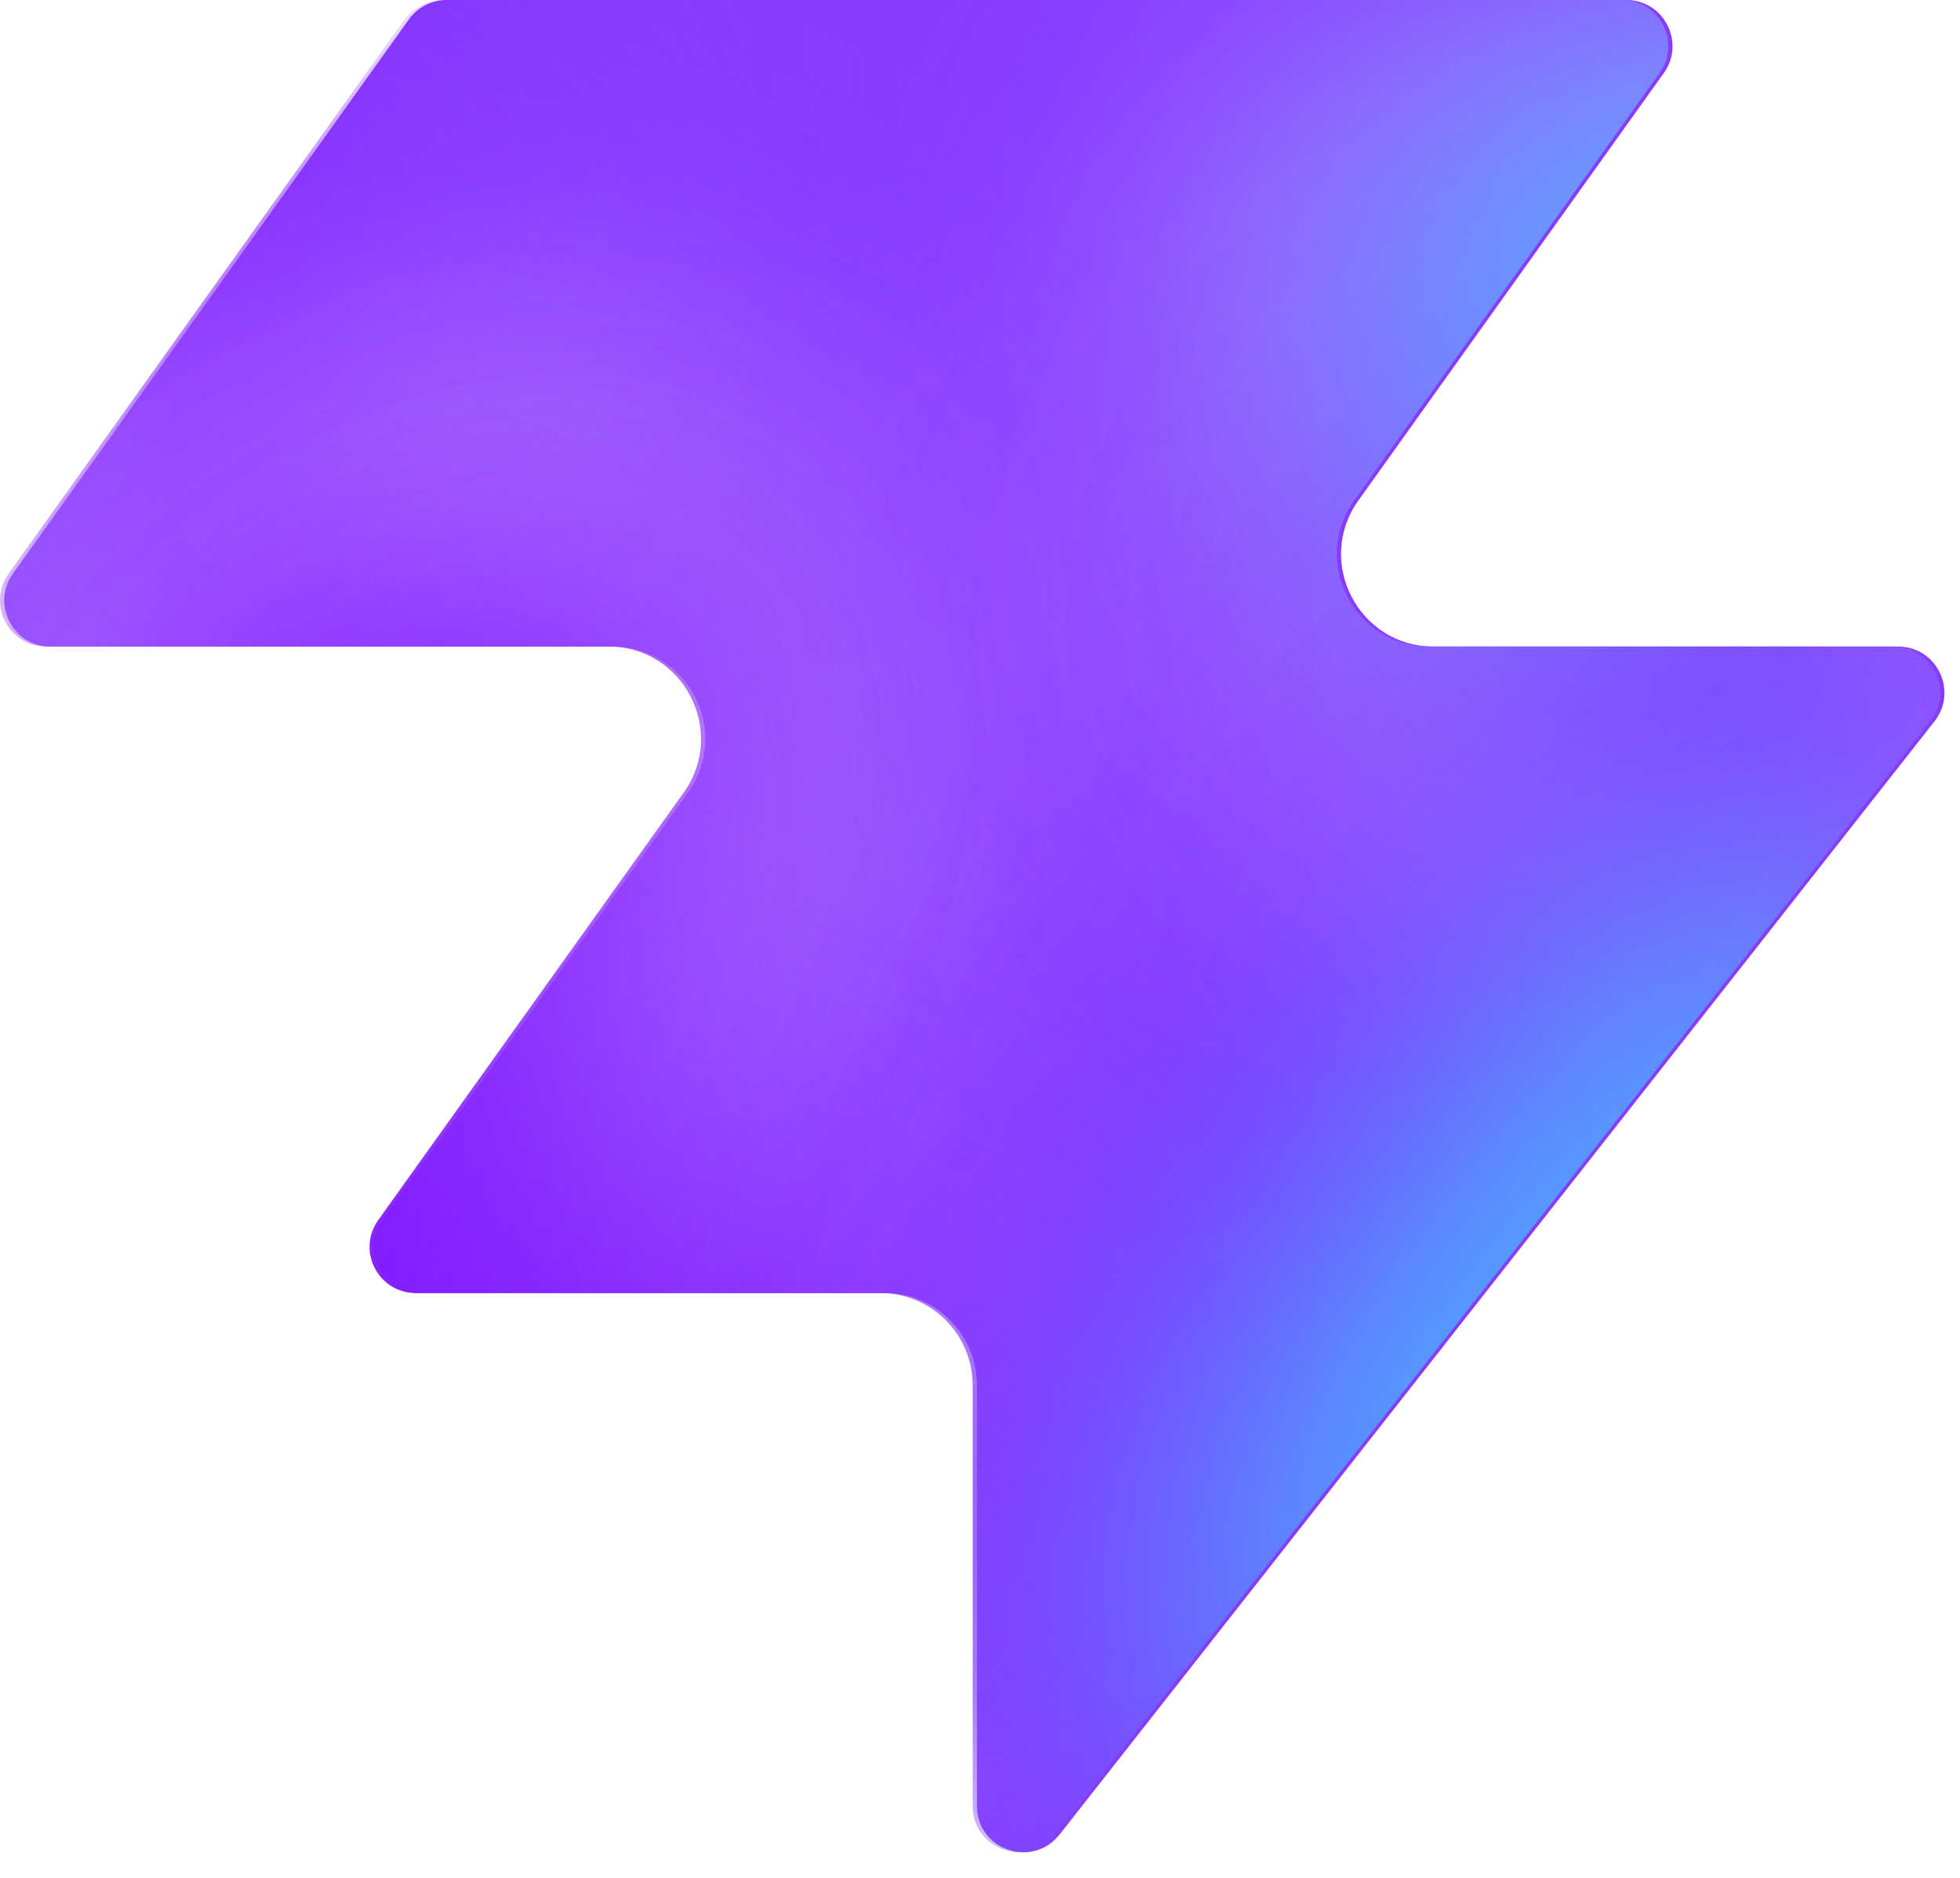
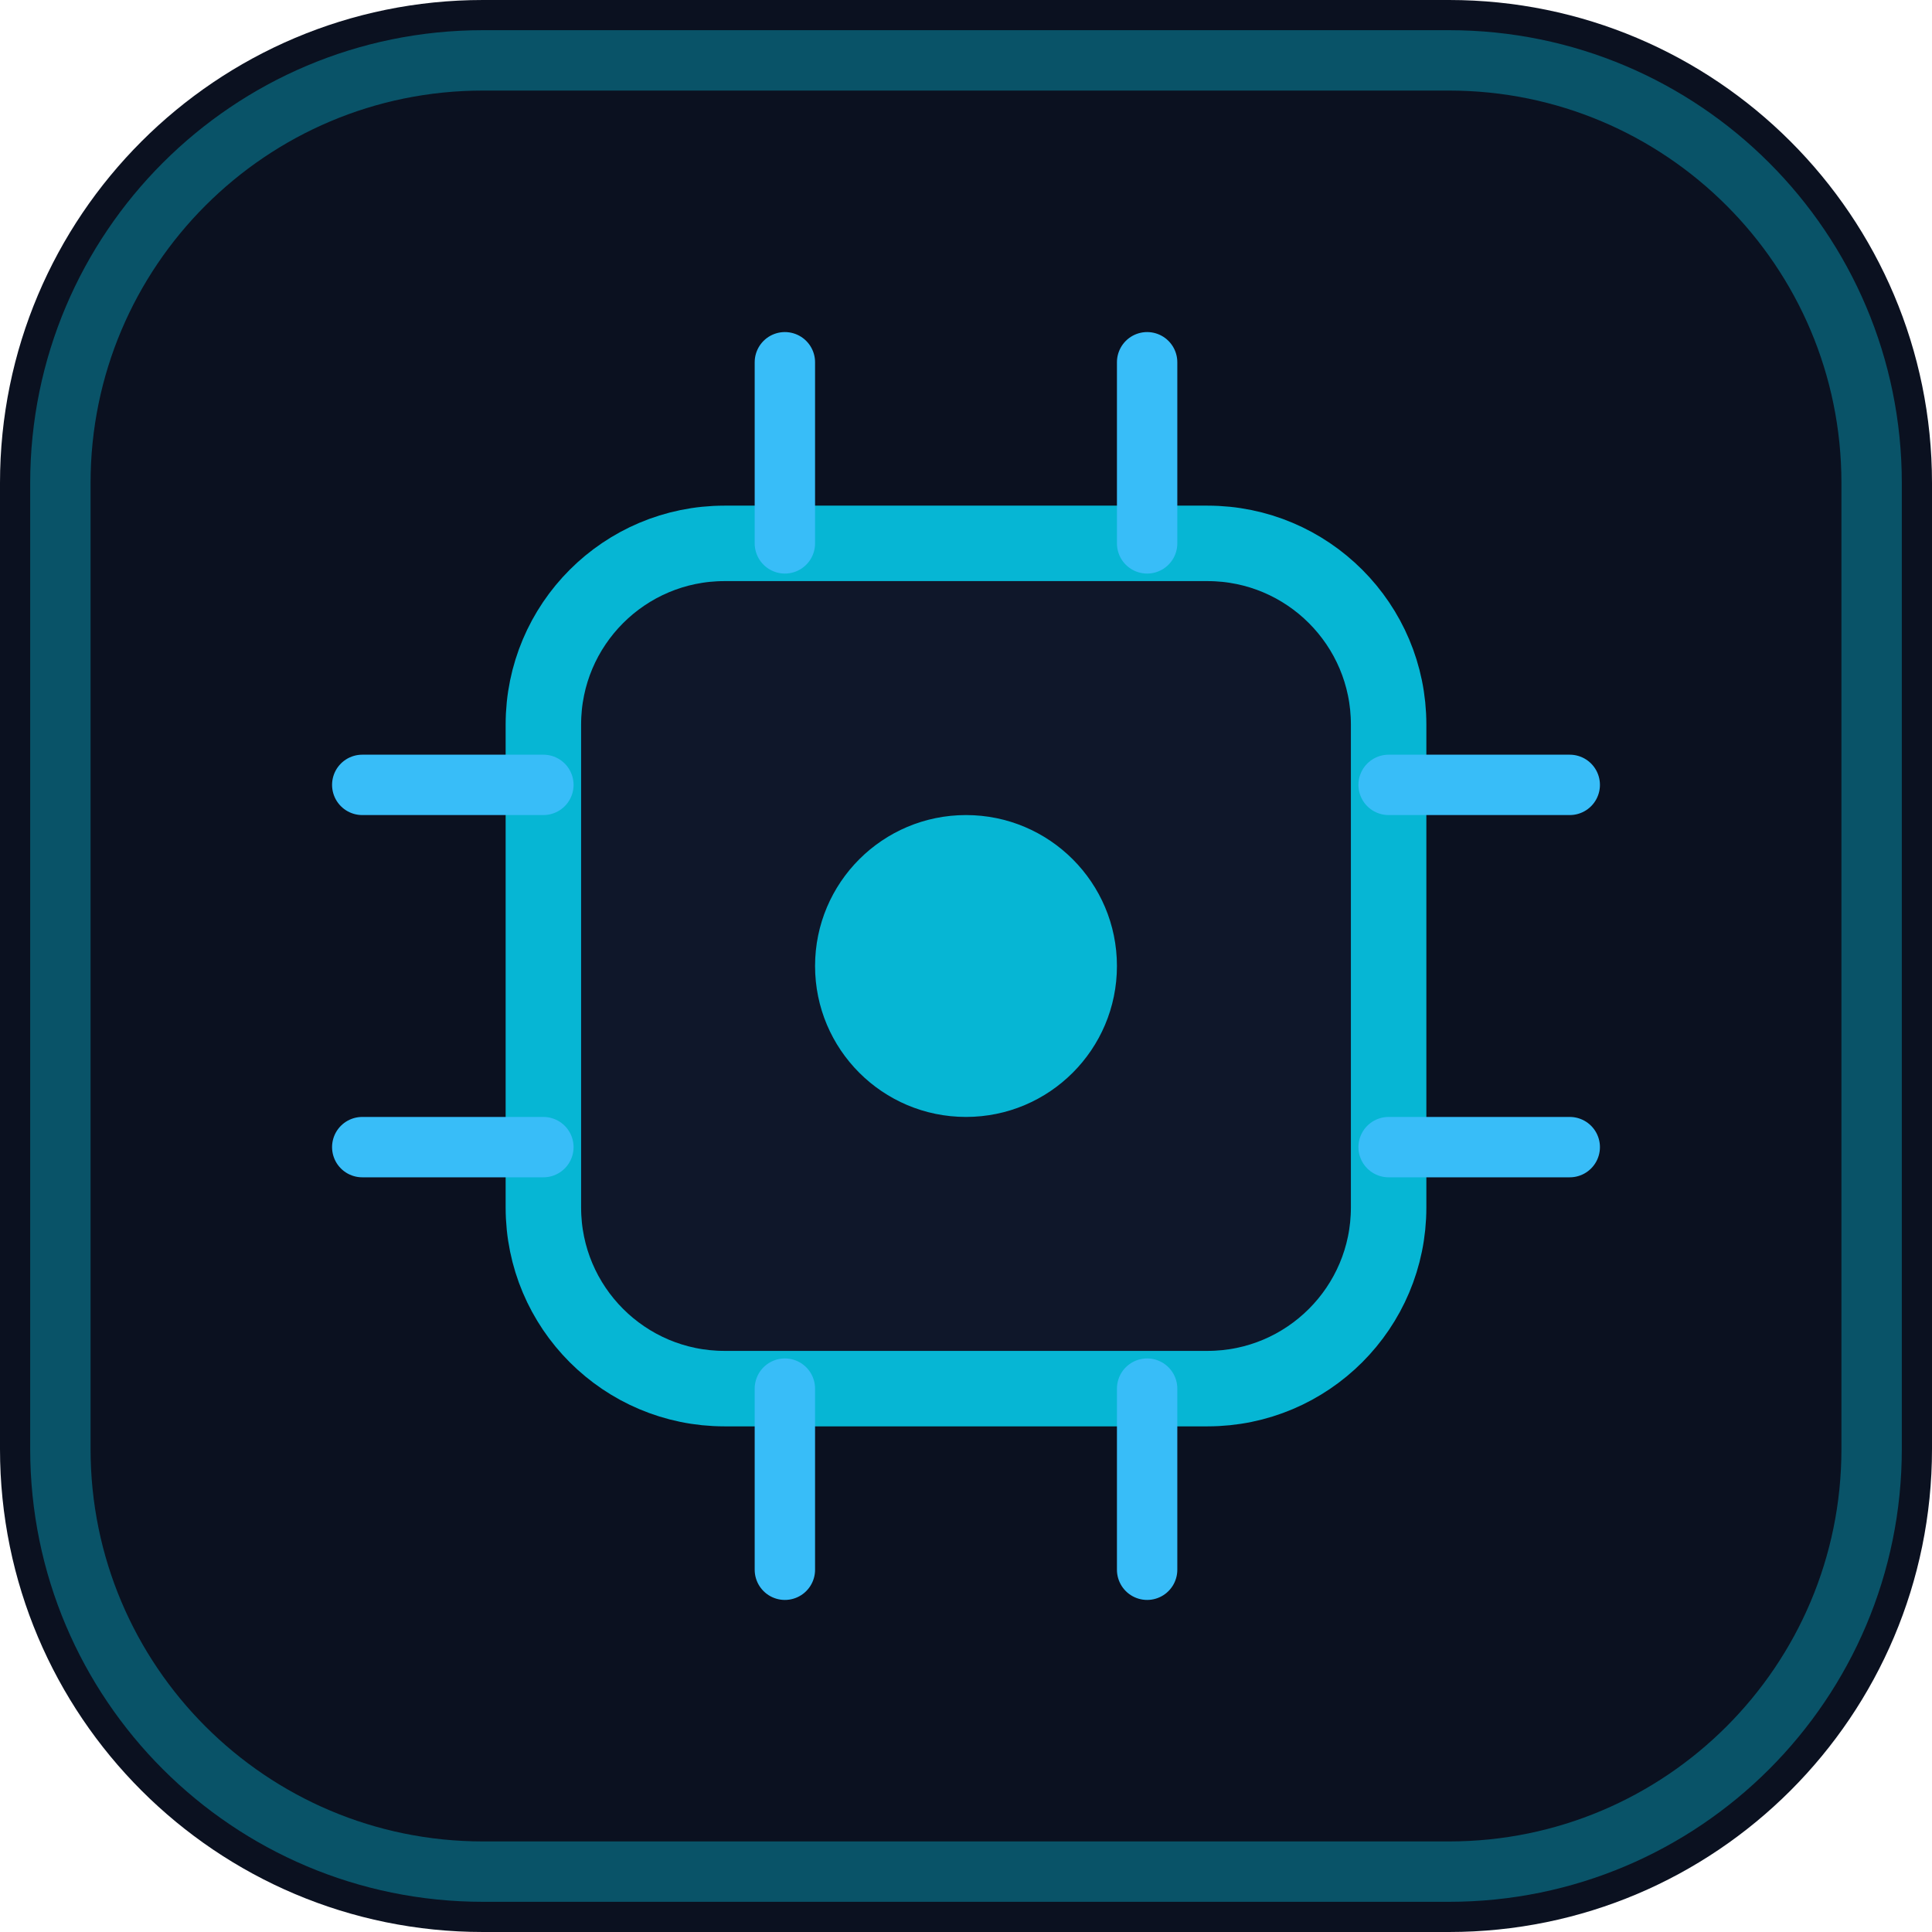
- <svg xmlns="http://www.w3.org/2000/svg" width="48" height="46" fill="none" viewBox="0 0 48 46">
-   <path fill="#863bff" d="M25.946 44.938c-.664.845-2.021.375-2.021-.698V33.937a2.26 2.26 0 0 0-2.262-2.262H10.287c-.92 0-1.456-1.04-.92-1.788l7.48-10.471c1.07-1.497 0-3.578-1.842-3.578H1.237c-.92 0-1.456-1.04-.92-1.788L10.013.474c.214-.297.556-.474.92-.474h28.894c.92 0 1.456 1.04.92 1.788l-7.48 10.471c-1.07 1.498 0 3.579 1.842 3.579h11.377c.943 0 1.473 1.088.89 1.83L25.947 44.94z" style="fill:#863bff;fill:color(display-p3 .525 .23 1);fill-opacity:1" />
-   <mask id="a" width="48" height="46" x="0" y="0" maskUnits="userSpaceOnUse" style="mask-type:alpha">
-     <path fill="#000" d="M25.842 44.938c-.664.844-2.021.375-2.021-.698V33.937a2.26 2.26 0 0 0-2.262-2.262H10.183c-.92 0-1.456-1.04-.92-1.788l7.48-10.471c1.07-1.498 0-3.579-1.842-3.579H1.133c-.92 0-1.456-1.04-.92-1.787L9.91.473c.214-.297.556-.474.92-.474h28.894c.92 0 1.456 1.04.92 1.788l-7.48 10.471c-1.07 1.498 0 3.578 1.842 3.578h11.377c.943 0 1.473 1.088.89 1.832L25.843 44.94z" style="fill:#000;fill-opacity:1" />
-   </mask>
-   <g mask="url(#a)">
-     <g filter="url(#b)">
-       <ellipse cx="5.508" cy="14.704" fill="#ede6ff" rx="5.508" ry="14.704" style="fill:#ede6ff;fill:color(display-p3 .927 .903 1);fill-opacity:1" transform="matrix(.00324 1 1 -.00324 -4.47 31.516)" />
-     </g>
-     <g filter="url(#c)">
-       <ellipse cx="10.399" cy="29.851" fill="#ede6ff" rx="10.399" ry="29.851" style="fill:#ede6ff;fill:color(display-p3 .927 .903 1);fill-opacity:1" transform="matrix(.00324 1 1 -.00324 -39.328 7.883)" />
-     </g>
-     <g filter="url(#d)">
-       <ellipse cx="5.508" cy="30.487" fill="#7e14ff" rx="5.508" ry="30.487" style="fill:#7e14ff;fill:color(display-p3 .492 .077 1);fill-opacity:1" transform="rotate(89.814 -25.913 -14.639)scale(1 -1)" />
-     </g>
-     <g filter="url(#e)">
-       <ellipse cx="5.508" cy="30.599" fill="#7e14ff" rx="5.508" ry="30.599" style="fill:#7e14ff;fill:color(display-p3 .492 .077 1);fill-opacity:1" transform="rotate(89.814 -32.644 -3.334)scale(1 -1)" />
-     </g>
-     <g filter="url(#f)">
-       <ellipse cx="5.508" cy="30.599" fill="#7e14ff" rx="5.508" ry="30.599" style="fill:#7e14ff;fill:color(display-p3 .492 .077 1);fill-opacity:1" transform="matrix(.00324 1 1 -.00324 -34.34 30.47)" />
-     </g>
-     <g filter="url(#g)">
-       <ellipse cx="14.072" cy="22.078" fill="#ede6ff" rx="14.072" ry="22.078" style="fill:#ede6ff;fill:color(display-p3 .927 .903 1);fill-opacity:1" transform="rotate(93.35 24.506 48.493)scale(-1 1)" />
-     </g>
-     <g filter="url(#h)">
-       <ellipse cx="3.47" cy="21.501" fill="#7e14ff" rx="3.47" ry="21.501" style="fill:#7e14ff;fill:color(display-p3 .492 .077 1);fill-opacity:1" transform="rotate(89.009 28.708 47.59)scale(-1 1)" />
-     </g>
-     <g filter="url(#i)">
-       <ellipse cx="3.47" cy="21.501" fill="#7e14ff" rx="3.47" ry="21.501" style="fill:#7e14ff;fill:color(display-p3 .492 .077 1);fill-opacity:1" transform="rotate(89.009 28.708 47.59)scale(-1 1)" />
-     </g>
-     <g filter="url(#j)">
-       <ellipse cx=".387" cy="8.972" fill="#7e14ff" rx="4.407" ry="29.108" style="fill:#7e14ff;fill:color(display-p3 .492 .077 1);fill-opacity:1" transform="rotate(39.51 .387 8.972)" />
-     </g>
-     <g filter="url(#k)">
-       <ellipse cx="47.523" cy="-6.092" fill="#7e14ff" rx="4.407" ry="29.108" style="fill:#7e14ff;fill:color(display-p3 .492 .077 1);fill-opacity:1" transform="rotate(37.892 47.523 -6.092)" />
-     </g>
-     <g filter="url(#l)">
-       <ellipse cx="41.412" cy="6.333" fill="#47bfff" rx="5.971" ry="9.665" style="fill:#47bfff;fill:color(display-p3 .28 .748 1);fill-opacity:1" transform="rotate(37.892 41.412 6.333)" />
-     </g>
-     <g filter="url(#m)">
-       <ellipse cx="-1.879" cy="38.332" fill="#7e14ff" rx="4.407" ry="29.108" style="fill:#7e14ff;fill:color(display-p3 .492 .077 1);fill-opacity:1" transform="rotate(37.892 -1.88 38.332)" />
-     </g>
-     <g filter="url(#n)">
-       <ellipse cx="-1.879" cy="38.332" fill="#7e14ff" rx="4.407" ry="29.108" style="fill:#7e14ff;fill:color(display-p3 .492 .077 1);fill-opacity:1" transform="rotate(37.892 -1.88 38.332)" />
-     </g>
-     <g filter="url(#o)">
-       <ellipse cx="35.651" cy="29.907" fill="#7e14ff" rx="4.407" ry="29.108" style="fill:#7e14ff;fill:color(display-p3 .492 .077 1);fill-opacity:1" transform="rotate(37.892 35.651 29.907)" />
-     </g>
-     <g filter="url(#p)">
-       <ellipse cx="38.418" cy="32.4" fill="#47bfff" rx="5.971" ry="15.297" style="fill:#47bfff;fill:color(display-p3 .28 .748 1);fill-opacity:1" transform="rotate(37.892 38.418 32.4)" />
-     </g>
-   </g>
-   <defs>
-     <filter id="b" width="60.045" height="41.654" x="-19.77" y="16.149" color-interpolation-filters="sRGB" filterUnits="userSpaceOnUse">
-       <feFlood flood-opacity="0" result="BackgroundImageFix" />
-       <feBlend in="SourceGraphic" in2="BackgroundImageFix" result="shape" />
-       <feGaussianBlur result="effect1_foregroundBlur_2002_17158" stdDeviation="7.659" />
-     </filter>
-     <filter id="c" width="90.34" height="51.437" x="-54.613" y="-7.533" color-interpolation-filters="sRGB" filterUnits="userSpaceOnUse">
-       <feFlood flood-opacity="0" result="BackgroundImageFix" />
-       <feBlend in="SourceGraphic" in2="BackgroundImageFix" result="shape" />
-       <feGaussianBlur result="effect1_foregroundBlur_2002_17158" stdDeviation="7.659" />
-     </filter>
-     <filter id="d" width="79.355" height="29.4" x="-49.64" y="2.03" color-interpolation-filters="sRGB" filterUnits="userSpaceOnUse">
-       <feFlood flood-opacity="0" result="BackgroundImageFix" />
-       <feBlend in="SourceGraphic" in2="BackgroundImageFix" result="shape" />
-       <feGaussianBlur result="effect1_foregroundBlur_2002_17158" stdDeviation="4.596" />
-     </filter>
-     <filter id="e" width="79.579" height="29.4" x="-45.045" y="20.029" color-interpolation-filters="sRGB" filterUnits="userSpaceOnUse">
-       <feFlood flood-opacity="0" result="BackgroundImageFix" />
-       <feBlend in="SourceGraphic" in2="BackgroundImageFix" result="shape" />
-       <feGaussianBlur result="effect1_foregroundBlur_2002_17158" stdDeviation="4.596" />
-     </filter>
-     <filter id="f" width="79.579" height="29.4" x="-43.513" y="21.178" color-interpolation-filters="sRGB" filterUnits="userSpaceOnUse">
-       <feFlood flood-opacity="0" result="BackgroundImageFix" />
-       <feBlend in="SourceGraphic" in2="BackgroundImageFix" result="shape" />
-       <feGaussianBlur result="effect1_foregroundBlur_2002_17158" stdDeviation="4.596" />
-     </filter>
-     <filter id="g" width="74.749" height="58.852" x="15.756" y="-17.901" color-interpolation-filters="sRGB" filterUnits="userSpaceOnUse">
-       <feFlood flood-opacity="0" result="BackgroundImageFix" />
-       <feBlend in="SourceGraphic" in2="BackgroundImageFix" result="shape" />
-       <feGaussianBlur result="effect1_foregroundBlur_2002_17158" stdDeviation="7.659" />
-     </filter>
-     <filter id="h" width="61.377" height="25.362" x="23.548" y="2.284" color-interpolation-filters="sRGB" filterUnits="userSpaceOnUse">
-       <feFlood flood-opacity="0" result="BackgroundImageFix" />
-       <feBlend in="SourceGraphic" in2="BackgroundImageFix" result="shape" />
-       <feGaussianBlur result="effect1_foregroundBlur_2002_17158" stdDeviation="4.596" />
-     </filter>
-     <filter id="i" width="61.377" height="25.362" x="23.548" y="2.284" color-interpolation-filters="sRGB" filterUnits="userSpaceOnUse">
-       <feFlood flood-opacity="0" result="BackgroundImageFix" />
-       <feBlend in="SourceGraphic" in2="BackgroundImageFix" result="shape" />
-       <feGaussianBlur result="effect1_foregroundBlur_2002_17158" stdDeviation="4.596" />
-     </filter>
-     <filter id="j" width="56.045" height="63.649" x="-27.636" y="-22.853" color-interpolation-filters="sRGB" filterUnits="userSpaceOnUse">
-       <feFlood flood-opacity="0" result="BackgroundImageFix" />
-       <feBlend in="SourceGraphic" in2="BackgroundImageFix" result="shape" />
-       <feGaussianBlur result="effect1_foregroundBlur_2002_17158" stdDeviation="4.596" />
-     </filter>
-     <filter id="k" width="54.814" height="64.646" x="20.116" y="-38.415" color-interpolation-filters="sRGB" filterUnits="userSpaceOnUse">
-       <feFlood flood-opacity="0" result="BackgroundImageFix" />
-       <feBlend in="SourceGraphic" in2="BackgroundImageFix" result="shape" />
-       <feGaussianBlur result="effect1_foregroundBlur_2002_17158" stdDeviation="4.596" />
-     </filter>
-     <filter id="l" width="33.541" height="35.313" x="24.641" y="-11.323" color-interpolation-filters="sRGB" filterUnits="userSpaceOnUse">
-       <feFlood flood-opacity="0" result="BackgroundImageFix" />
-       <feBlend in="SourceGraphic" in2="BackgroundImageFix" result="shape" />
-       <feGaussianBlur result="effect1_foregroundBlur_2002_17158" stdDeviation="4.596" />
-     </filter>
-     <filter id="m" width="54.814" height="64.646" x="-29.286" y="6.009" color-interpolation-filters="sRGB" filterUnits="userSpaceOnUse">
-       <feFlood flood-opacity="0" result="BackgroundImageFix" />
-       <feBlend in="SourceGraphic" in2="BackgroundImageFix" result="shape" />
-       <feGaussianBlur result="effect1_foregroundBlur_2002_17158" stdDeviation="4.596" />
-     </filter>
-     <filter id="n" width="54.814" height="64.646" x="-29.286" y="6.009" color-interpolation-filters="sRGB" filterUnits="userSpaceOnUse">
-       <feFlood flood-opacity="0" result="BackgroundImageFix" />
-       <feBlend in="SourceGraphic" in2="BackgroundImageFix" result="shape" />
-       <feGaussianBlur result="effect1_foregroundBlur_2002_17158" stdDeviation="4.596" />
-     </filter>
-     <filter id="o" width="54.814" height="64.646" x="8.244" y="-2.416" color-interpolation-filters="sRGB" filterUnits="userSpaceOnUse">
-       <feFlood flood-opacity="0" result="BackgroundImageFix" />
-       <feBlend in="SourceGraphic" in2="BackgroundImageFix" result="shape" />
-       <feGaussianBlur result="effect1_foregroundBlur_2002_17158" stdDeviation="4.596" />
-     </filter>
-     <filter id="p" width="39.409" height="43.623" x="18.713" y="10.588" color-interpolation-filters="sRGB" filterUnits="userSpaceOnUse">
-       <feFlood flood-opacity="0" result="BackgroundImageFix" />
-       <feBlend in="SourceGraphic" in2="BackgroundImageFix" result="shape" />
-       <feGaussianBlur result="effect1_foregroundBlur_2002_17158" stdDeviation="4.596" />
-     </filter>
-   </defs>
+ <svg xmlns="http://www.w3.org/2000/svg" viewBox="0 0 64 64" fill="none">
+   <rect width="64" height="64" rx="16" fill="#0B1120" />
+   <rect x="2" y="2" width="60" height="60" rx="14" stroke="#06B6D4" stroke-width="2" stroke-opacity="0.4" />
+   <rect x="18" y="18" width="28" height="28" rx="6" fill="#0F172A" stroke="#06B6D4" stroke-width="2.5" />
+   <circle cx="32" cy="32" r="5" fill="#06B6D4" />
+   <line x1="12" y1="26" x2="18" y2="26" stroke="#38BDF8" stroke-width="2" stroke-linecap="round" />
+   <line x1="12" y1="38" x2="18" y2="38" stroke="#38BDF8" stroke-width="2" stroke-linecap="round" />
+   <line x1="46" y1="26" x2="52" y2="26" stroke="#38BDF8" stroke-width="2" stroke-linecap="round" />
+   <line x1="46" y1="38" x2="52" y2="38" stroke="#38BDF8" stroke-width="2" stroke-linecap="round" />
+   <line x1="26" y1="12" x2="26" y2="18" stroke="#38BDF8" stroke-width="2" stroke-linecap="round" />
+   <line x1="38" y1="12" x2="38" y2="18" stroke="#38BDF8" stroke-width="2" stroke-linecap="round" />
+   <line x1="26" y1="46" x2="26" y2="52" stroke="#38BDF8" stroke-width="2" stroke-linecap="round" />
+   <line x1="38" y1="46" x2="38" y2="52" stroke="#38BDF8" stroke-width="2" stroke-linecap="round" />
</svg>
